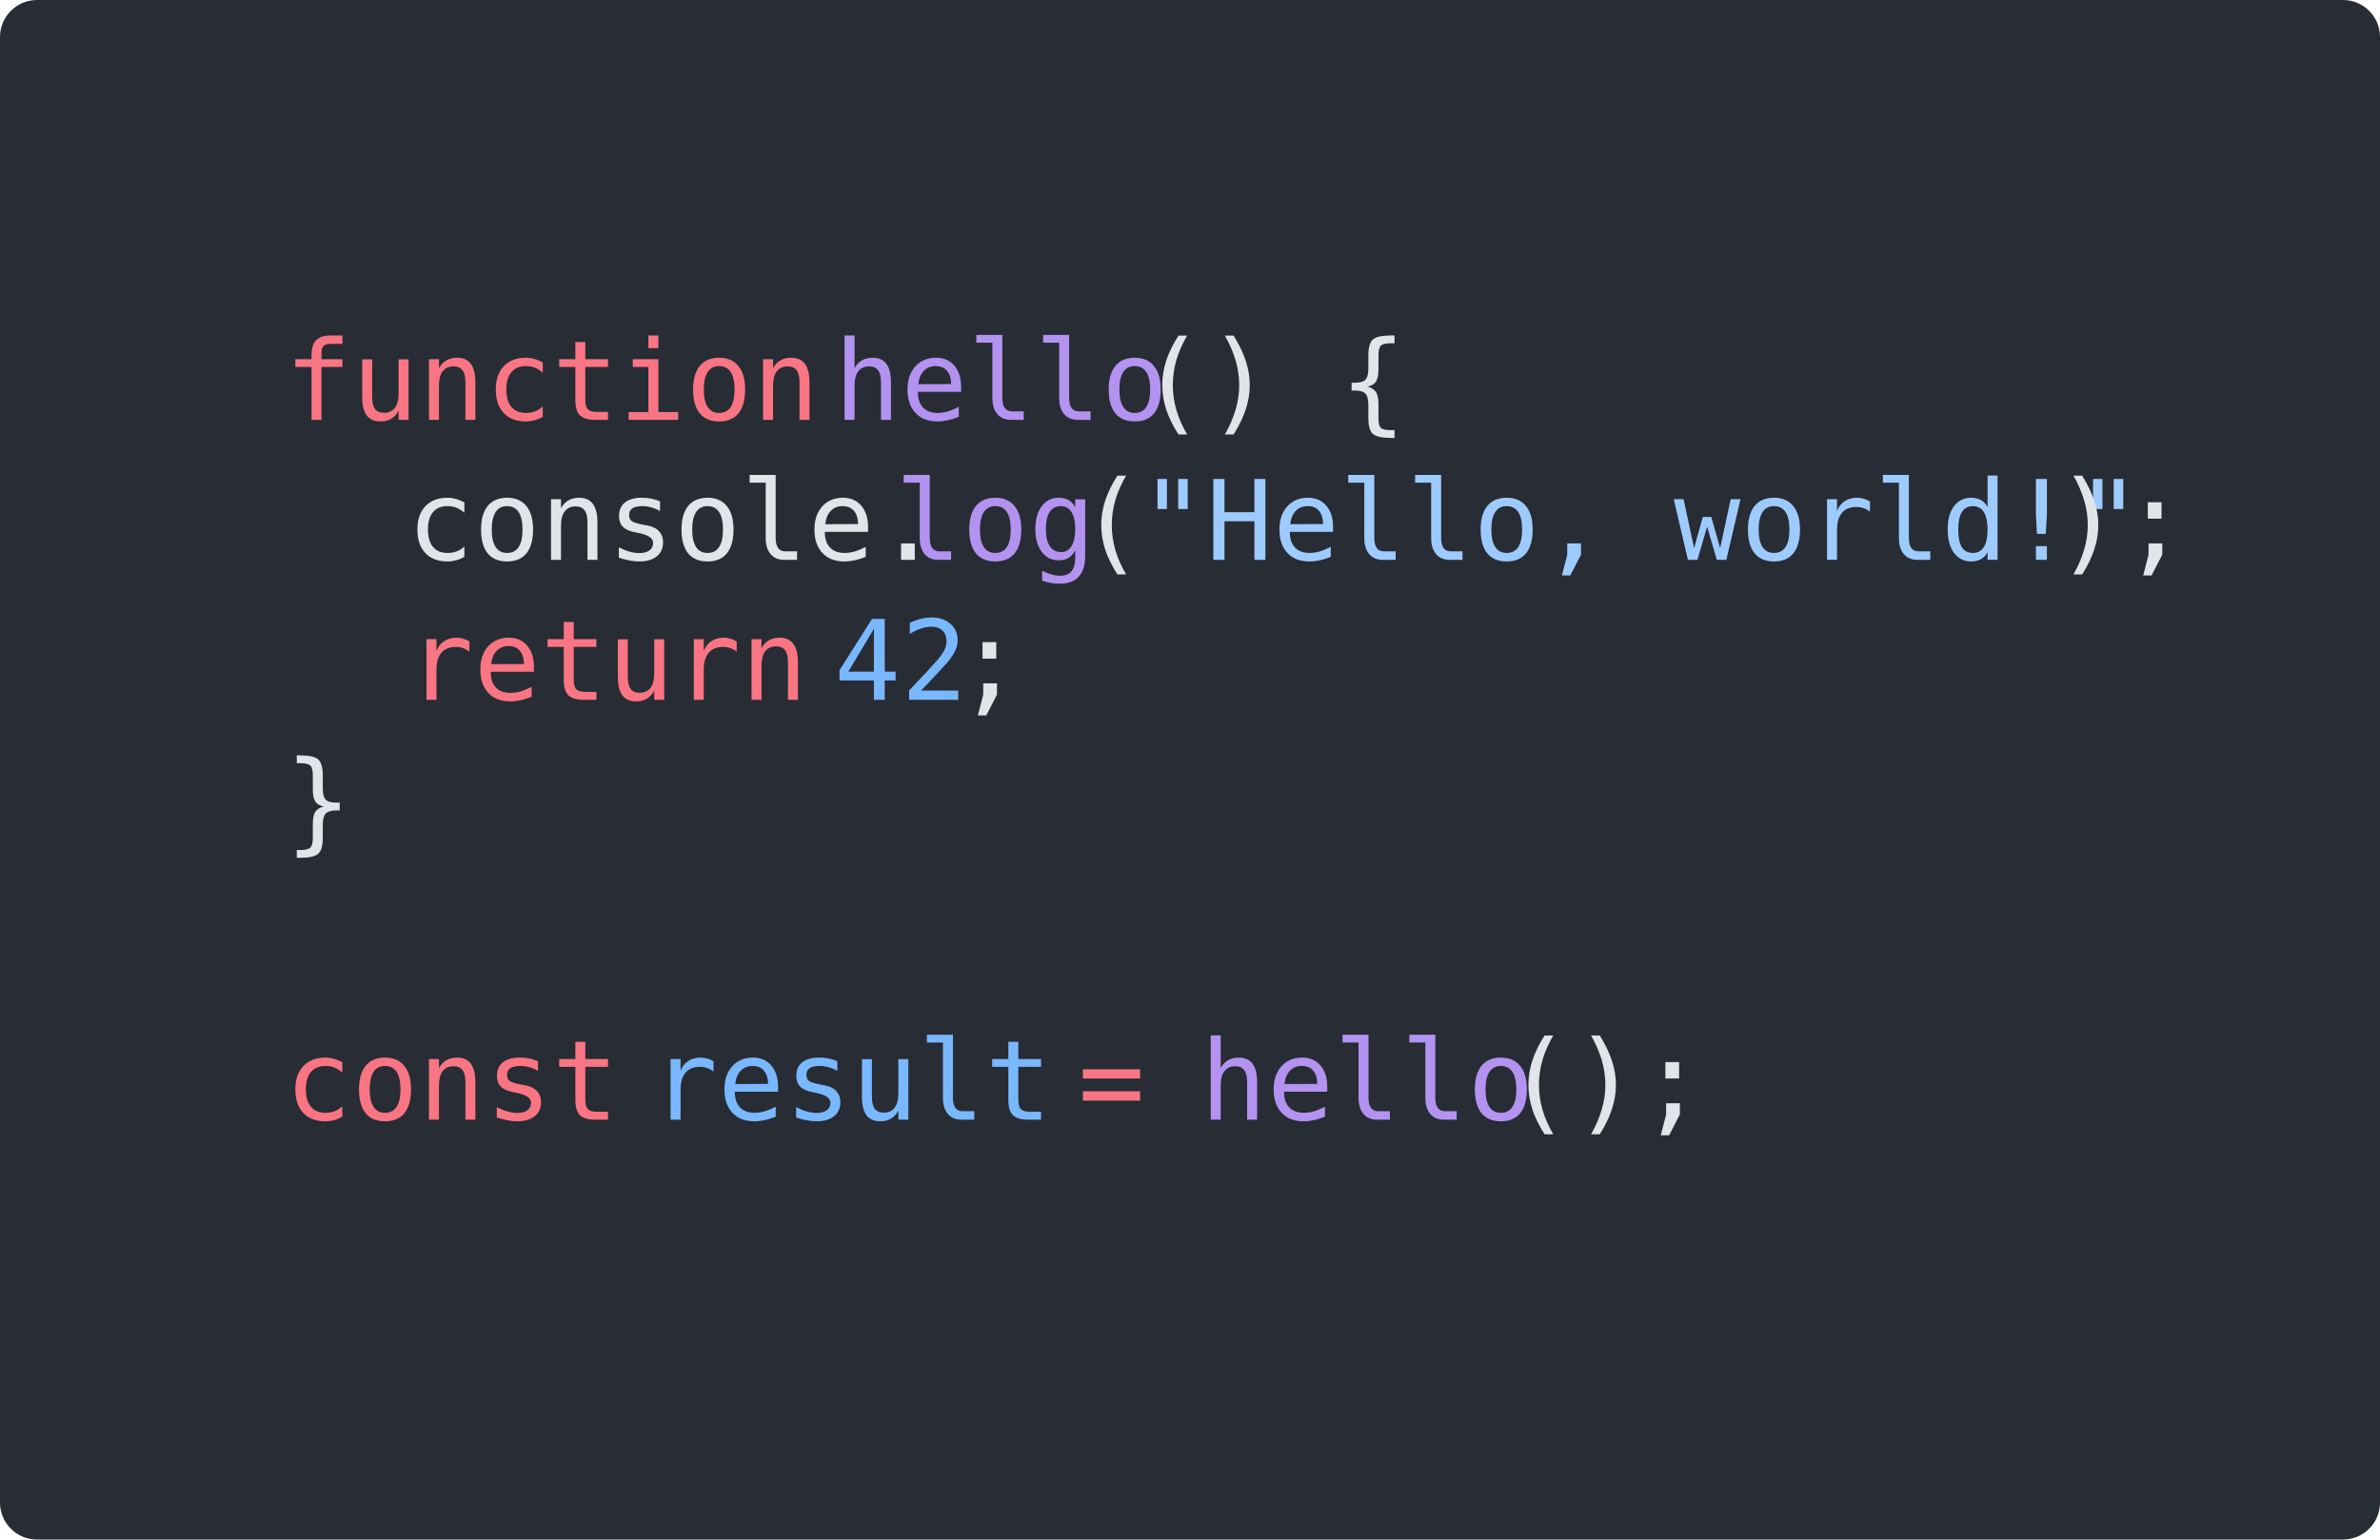
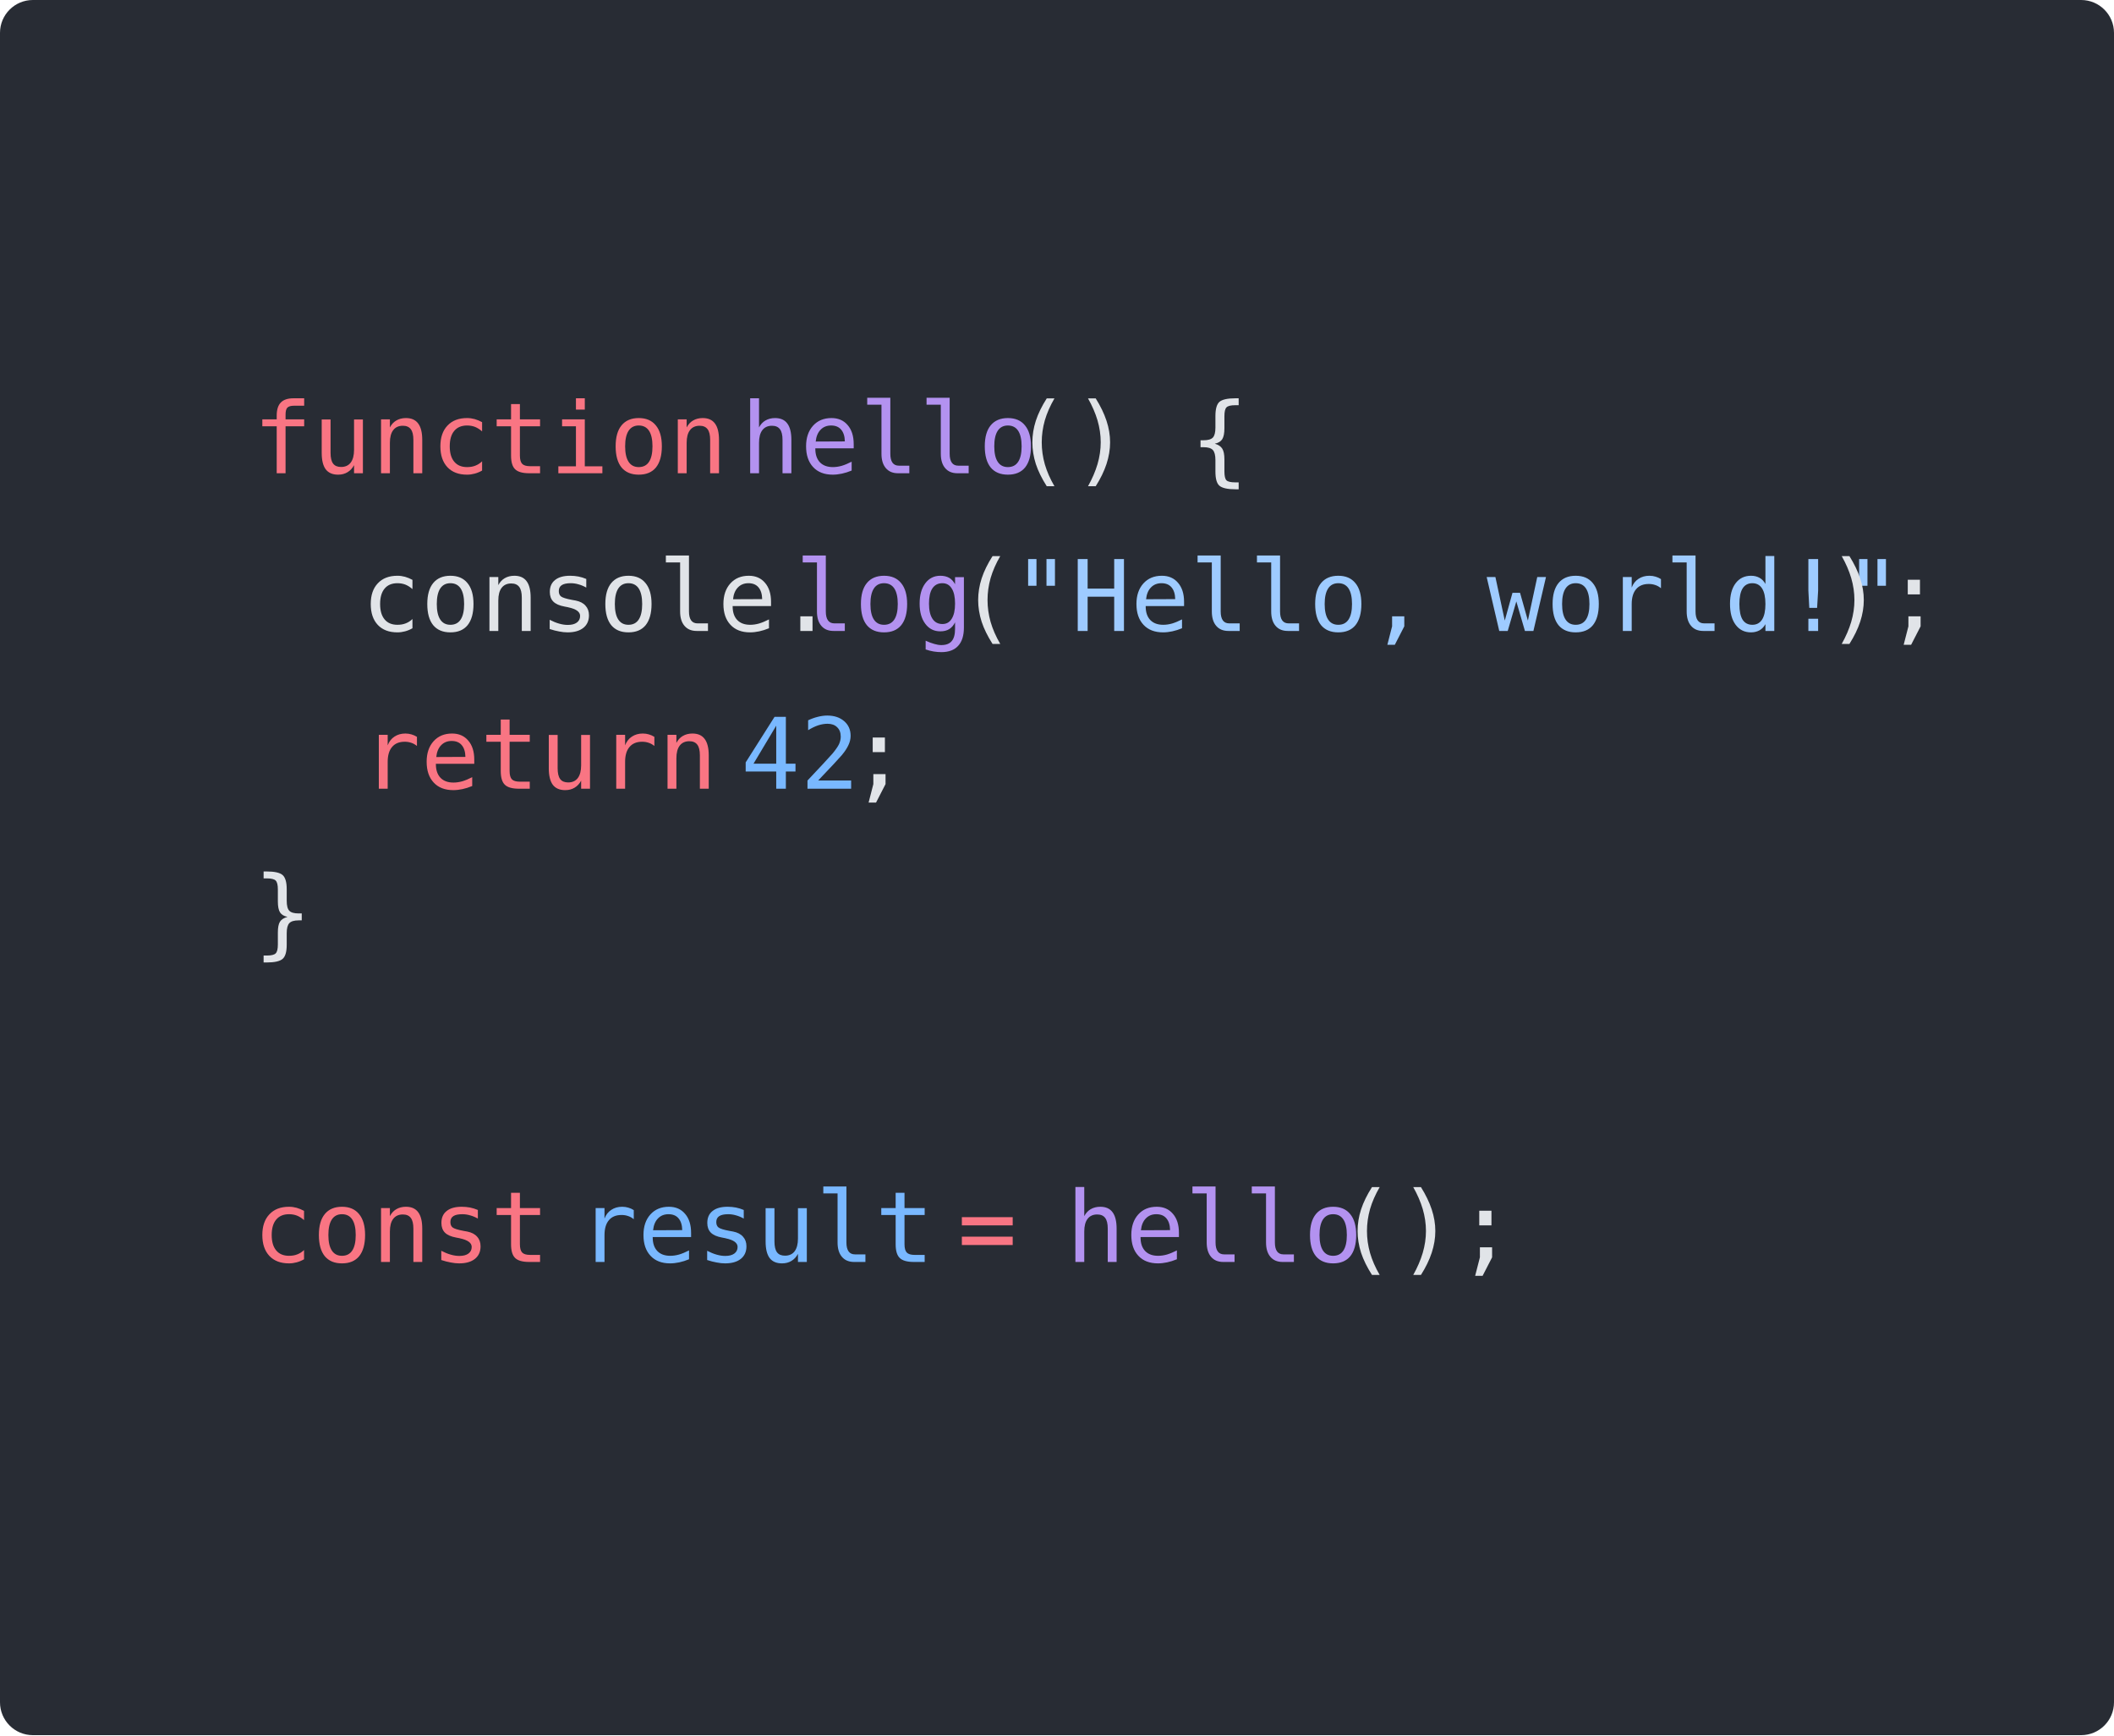
- <svg xmlns="http://www.w3.org/2000/svg" viewBox="0 0 257.309 166.482" width="257.309" height="166.482">
-   <rect id="bg" fill="#282c34" width="257.309" height="166.482" rx="4" />
-   <g id="tokens" transform="translate(30.78906, 30.26953)">
-     <text font-family="Consolas" font-size="12" y="15.135" transform="translate(0, 0)" fill="#F97583">function</text>
-     <text font-family="Consolas" font-size="12" y="15.135" transform="translate(52.78125, 0)" fill="#E1E4E8"> </text>
-     <text font-family="Consolas" font-size="12" y="15.135" transform="translate(59.37891, 0)" fill="#B392F0">hello</text>
-     <text font-family="Consolas" font-size="12" y="15.135" transform="translate(92.36719, 0)" fill="#E1E4E8">() {</text>
-     <text font-family="Consolas" font-size="12" y="30.27" transform="translate(0, 0)" fill="#E1E4E8">  </text>
-     <text font-family="Consolas" font-size="12" y="30.27" transform="translate(13.19531, 0)" fill="#E1E4E8">console.</text>
-     <text font-family="Consolas" font-size="12" y="30.27" transform="translate(65.97656, 0)" fill="#B392F0">log</text>
-     <text font-family="Consolas" font-size="12" y="30.27" transform="translate(85.76953, 0)" fill="#E1E4E8">(</text>
-     <text font-family="Consolas" font-size="12" y="30.27" transform="translate(92.36719, 0)" fill="#9ECBFF">"Hello, world!"</text>
-     <text font-family="Consolas" font-size="12" y="30.27" transform="translate(191.332, 0)" fill="#E1E4E8">);</text>
-     <text font-family="Consolas" font-size="12" y="45.404" transform="translate(0, 0)" fill="#E1E4E8">  </text>
-     <text font-family="Consolas" font-size="12" y="45.404" transform="translate(13.19531, 0)" fill="#F97583">return</text>
-     <text font-family="Consolas" font-size="12" y="45.404" transform="translate(52.78125, 0)" fill="#E1E4E8"> </text>
-     <text font-family="Consolas" font-size="12" y="45.404" transform="translate(59.37891, 0)" fill="#79B8FF">42</text>
-     <text font-family="Consolas" font-size="12" y="45.404" transform="translate(72.57422, 0)" fill="#E1E4E8">;</text>
-     <text font-family="Consolas" font-size="12" y="60.539" transform="translate(0, 0)" fill="#E1E4E8">}</text>
-     <text font-family="Consolas" font-size="12" y="90.809" transform="translate(0, 0)" fill="#F97583">const</text>
-     <text font-family="Consolas" font-size="12" y="90.809" transform="translate(32.98828, 0)" fill="#E1E4E8"> </text>
-     <text font-family="Consolas" font-size="12" y="90.809" transform="translate(39.58594, 0)" fill="#79B8FF">result</text>
-     <text font-family="Consolas" font-size="12" y="90.809" transform="translate(79.17188, 0)" fill="#E1E4E8"> </text>
-     <text font-family="Consolas" font-size="12" y="90.809" transform="translate(85.76953, 0)" fill="#F97583">=</text>
-     <text font-family="Consolas" font-size="12" y="90.809" transform="translate(92.36719, 0)" fill="#E1E4E8"> </text>
-     <text font-family="Consolas" font-size="12" y="90.809" transform="translate(98.96484, 0)" fill="#B392F0">hello</text>
-     <text font-family="Consolas" font-size="12" y="90.809" transform="translate(131.9531, 0)" fill="#E1E4E8">();</text>
+ <svg xmlns="http://www.w3.org/2000/svg" viewBox="0 0 257.309 211.2" width="257.309" height="211.2">
+   <rect id="bg" fill="#282c34" width="257.309" height="211.2" rx="4" />
+   <g id="tokens" transform="translate(30.78906, 38.4)">
+     <text font-family="Consolas" font-size="12" y="19.2" transform="translate(0, 0)" fill="#F97583">function</text>
+     <text font-family="Consolas" font-size="12" y="19.2" transform="translate(52.78125, 0)" fill="#E1E4E8"> </text>
+     <text font-family="Consolas" font-size="12" y="19.2" transform="translate(59.37891, 0)" fill="#B392F0">hello</text>
+     <text font-family="Consolas" font-size="12" y="19.2" transform="translate(92.36719, 0)" fill="#E1E4E8">() {</text>
+     <text font-family="Consolas" font-size="12" y="38.4" transform="translate(0, 0)" fill="#E1E4E8">  </text>
+     <text font-family="Consolas" font-size="12" y="38.4" transform="translate(13.19531, 0)" fill="#E1E4E8">console.</text>
+     <text font-family="Consolas" font-size="12" y="38.4" transform="translate(65.97656, 0)" fill="#B392F0">log</text>
+     <text font-family="Consolas" font-size="12" y="38.4" transform="translate(85.76953, 0)" fill="#E1E4E8">(</text>
+     <text font-family="Consolas" font-size="12" y="38.4" transform="translate(92.36719, 0)" fill="#9ECBFF">"Hello, world!"</text>
+     <text font-family="Consolas" font-size="12" y="38.4" transform="translate(191.332, 0)" fill="#E1E4E8">);</text>
+     <text font-family="Consolas" font-size="12" y="57.6" transform="translate(0, 0)" fill="#E1E4E8">  </text>
+     <text font-family="Consolas" font-size="12" y="57.6" transform="translate(13.19531, 0)" fill="#F97583">return</text>
+     <text font-family="Consolas" font-size="12" y="57.6" transform="translate(52.78125, 0)" fill="#E1E4E8"> </text>
+     <text font-family="Consolas" font-size="12" y="57.6" transform="translate(59.37891, 0)" fill="#79B8FF">42</text>
+     <text font-family="Consolas" font-size="12" y="57.6" transform="translate(72.57422, 0)" fill="#E1E4E8">;</text>
+     <text font-family="Consolas" font-size="12" y="76.8" transform="translate(0, 0)" fill="#E1E4E8">}</text>
+     <text font-family="Consolas" font-size="12" y="115.2" transform="translate(0, 0)" fill="#F97583">const</text>
+     <text font-family="Consolas" font-size="12" y="115.2" transform="translate(32.98828, 0)" fill="#E1E4E8"> </text>
+     <text font-family="Consolas" font-size="12" y="115.2" transform="translate(39.58594, 0)" fill="#79B8FF">result</text>
+     <text font-family="Consolas" font-size="12" y="115.2" transform="translate(79.17188, 0)" fill="#E1E4E8"> </text>
+     <text font-family="Consolas" font-size="12" y="115.2" transform="translate(85.76953, 0)" fill="#F97583">=</text>
+     <text font-family="Consolas" font-size="12" y="115.2" transform="translate(92.36719, 0)" fill="#E1E4E8"> </text>
+     <text font-family="Consolas" font-size="12" y="115.2" transform="translate(98.96484, 0)" fill="#B392F0">hello</text>
+     <text font-family="Consolas" font-size="12" y="115.2" transform="translate(131.9531, 0)" fill="#E1E4E8">();</text>
  </g>
</svg>
